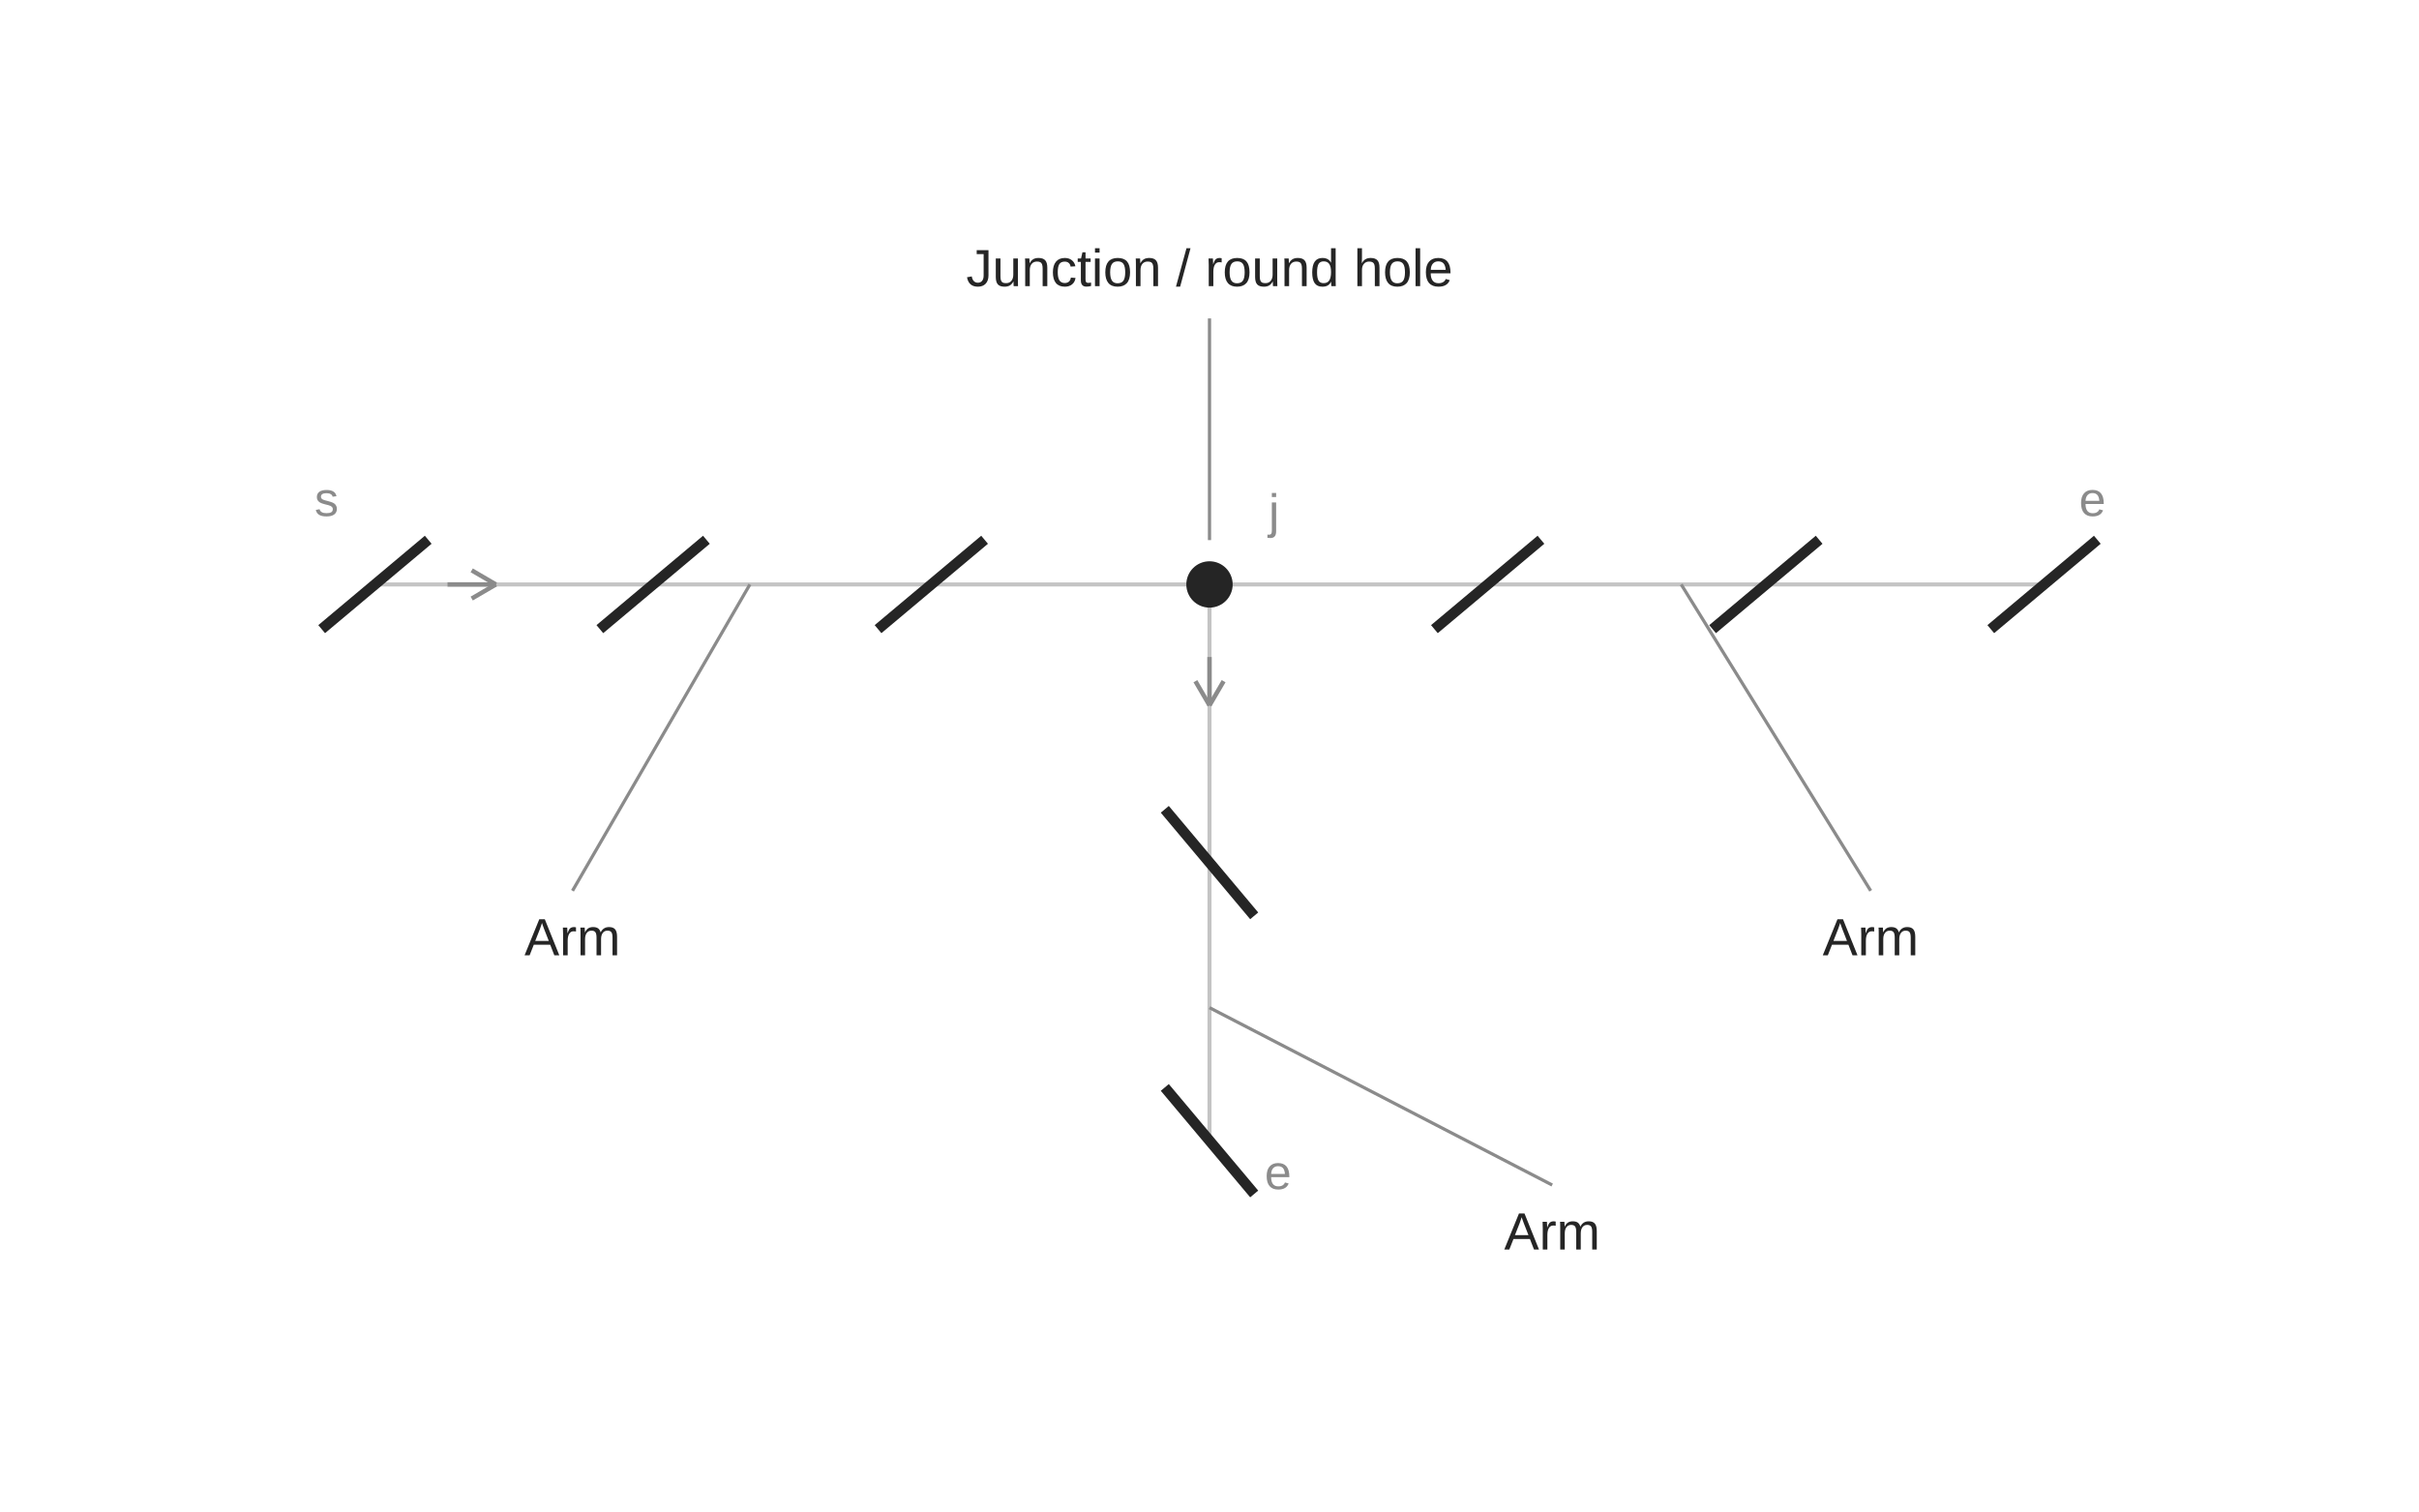
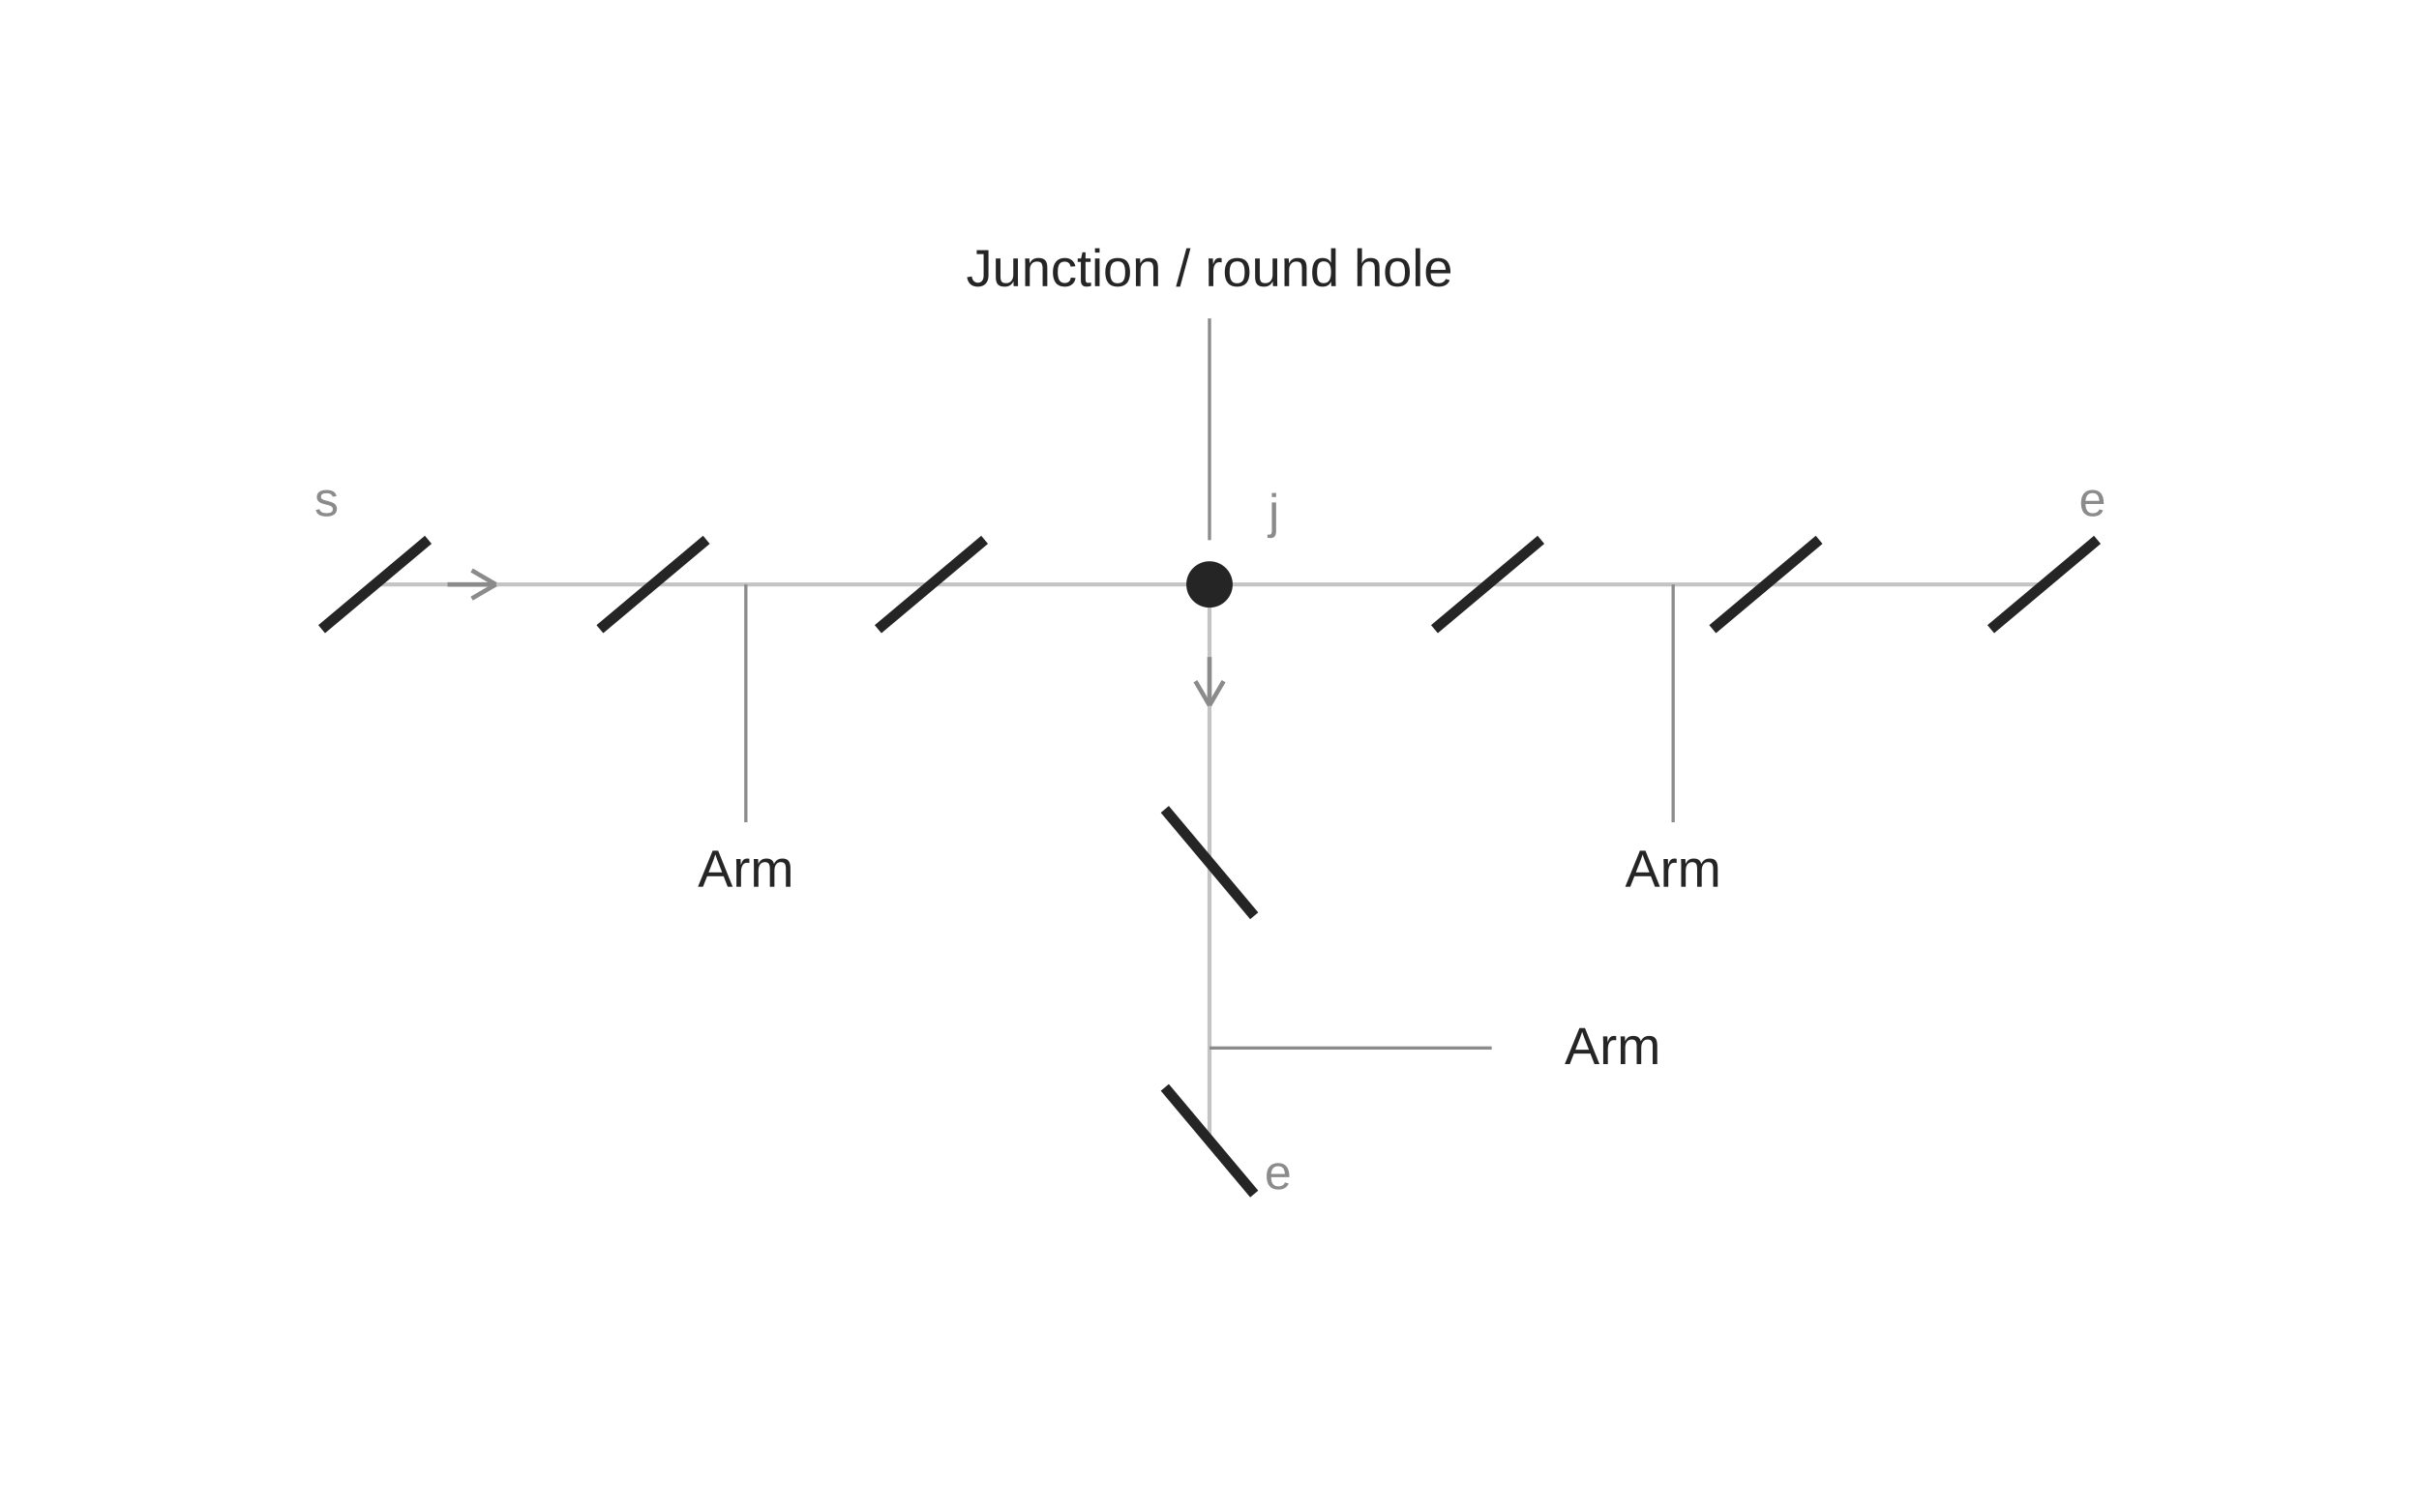
<svg xmlns="http://www.w3.org/2000/svg" width="600" height="375" viewBox="0 0 600 375" role="img" aria-labelledby="title description">
  <line class="guide" x1="300" y1="145" x2="93" y2="145" stroke="#C4C4C4" stroke-width="1" />
  <line class="guide" x1="300" y1="145" x2="507" y2="145" stroke="#C4C4C4" stroke-width="1" />
  <line class="guide" x1="300" y1="145" x2="300" y2="283" stroke="#C4C4C4" stroke-width="1" />
  <line class="slit" x1="79.786" y1="156.088" x2="106.214" y2="133.912" stroke="#252525" stroke-width="2.6" />
  <line class="slit" x1="148.786" y1="156.088" x2="175.214" y2="133.912" stroke="#252525" stroke-width="2.6" />
  <line class="slit" x1="217.786" y1="156.088" x2="244.214" y2="133.912" stroke="#252525" stroke-width="2.6" />
  <line class="slit" x1="493.786" y1="156.088" x2="520.214" y2="133.912" stroke="#252525" stroke-width="2.6" />
  <line class="slit" x1="424.786" y1="156.088" x2="451.214" y2="133.912" stroke="#252525" stroke-width="2.6" />
  <line class="slit" x1="355.786" y1="156.088" x2="382.214" y2="133.912" stroke="#252525" stroke-width="2.6" />
  <line class="slit" x1="288.912" y1="269.786" x2="311.088" y2="296.214" stroke="#252525" stroke-width="2.6" />
  <line class="slit" x1="288.912" y1="200.786" x2="311.088" y2="227.214" stroke="#252525" stroke-width="2.6" />
  <circle class="hole" cx="300" cy="145" r="5.75" fill="#252525" />
  <line class="term-leader" x1="300" y1="79" x2="300" y2="134" stroke="#8B8B8B" stroke-width="0.8" />
  <text class="term-label" x="300" y="71" text-anchor="middle" font-family="Arial,sans-serif" font-size="13" fill="#252525">Junction / round hole</text>
-   <line class="term-leader" x1="142" y1="221" x2="186" y2="145" stroke="#8B8B8B" stroke-width="0.8" />
-   <text class="term-label" x="142" y="237" text-anchor="middle" font-family="Arial,sans-serif" font-size="13" fill="#252525">Arm</text>
-   <line class="term-leader" x1="464" y1="221" x2="417" y2="145" stroke="#8B8B8B" stroke-width="0.8" />
-   <text class="term-label" x="464" y="237" text-anchor="middle" font-family="Arial,sans-serif" font-size="13" fill="#252525">Arm</text>
-   <line class="term-leader" x1="385" y1="294" x2="300" y2="250" stroke="#8B8B8B" stroke-width="0.8" />
-   <text class="term-label" x="385" y="310" text-anchor="middle" font-family="Arial,sans-serif" font-size="13" fill="#252525">Arm</text>
+   <line class="term-leader" x1="185" y1="204" x2="185" y2="145" stroke="#8B8B8B" stroke-width="0.8" />
+   <text class="term-label" x="185" y="220" text-anchor="middle" font-family="Arial,sans-serif" font-size="13" fill="#252525">Arm</text>
+   <line class="term-leader" x1="415" y1="204" x2="415" y2="145" stroke="#8B8B8B" stroke-width="0.8" />
+   <text class="term-label" x="415" y="220" text-anchor="middle" font-family="Arial,sans-serif" font-size="13" fill="#252525">Arm</text>
+   <line class="term-leader" x1="370" y1="260" x2="300" y2="260" stroke="#8B8B8B" stroke-width="0.8" />
+   <text class="term-label" x="400" y="264" text-anchor="middle" font-family="Arial,sans-serif" font-size="13" fill="#252525">Arm</text>
  <text class="notation-start" x="81" y="128" text-anchor="middle" font-family="Arial,sans-serif" font-size="12" fill="#8B8B8B">s</text>
  <line class="direction" x1="111" y1="145" x2="123" y2="145" stroke="#8B8B8B" stroke-width="1.1" />
  <line class="direction" x1="123" y1="145" x2="117" y2="141.5" stroke="#8B8B8B" stroke-width="1.1" />
  <line class="direction" x1="123" y1="145" x2="117" y2="148.5" stroke="#8B8B8B" stroke-width="1.1" />
  <text class="notation-end" x="519" y="128" text-anchor="middle" font-family="Arial,sans-serif" font-size="12" fill="#8B8B8B">e</text>
  <text class="notation-end" x="317" y="295" text-anchor="middle" font-family="Arial,sans-serif" font-size="12" fill="#8B8B8B">e</text>
  <line class="direction" x1="300" y1="163" x2="300" y2="175" stroke="#8B8B8B" stroke-width="1.1" />
  <line class="direction" x1="300" y1="175" x2="303.5" y2="169" stroke="#8B8B8B" stroke-width="1.1" />
  <line class="direction" x1="300" y1="175" x2="296.5" y2="169" stroke="#8B8B8B" stroke-width="1.1" />
  <text class="notation-junction" x="316" y="131" text-anchor="middle" font-family="Arial,sans-serif" font-size="12" fill="#8B8B8B">j</text>
</svg>
